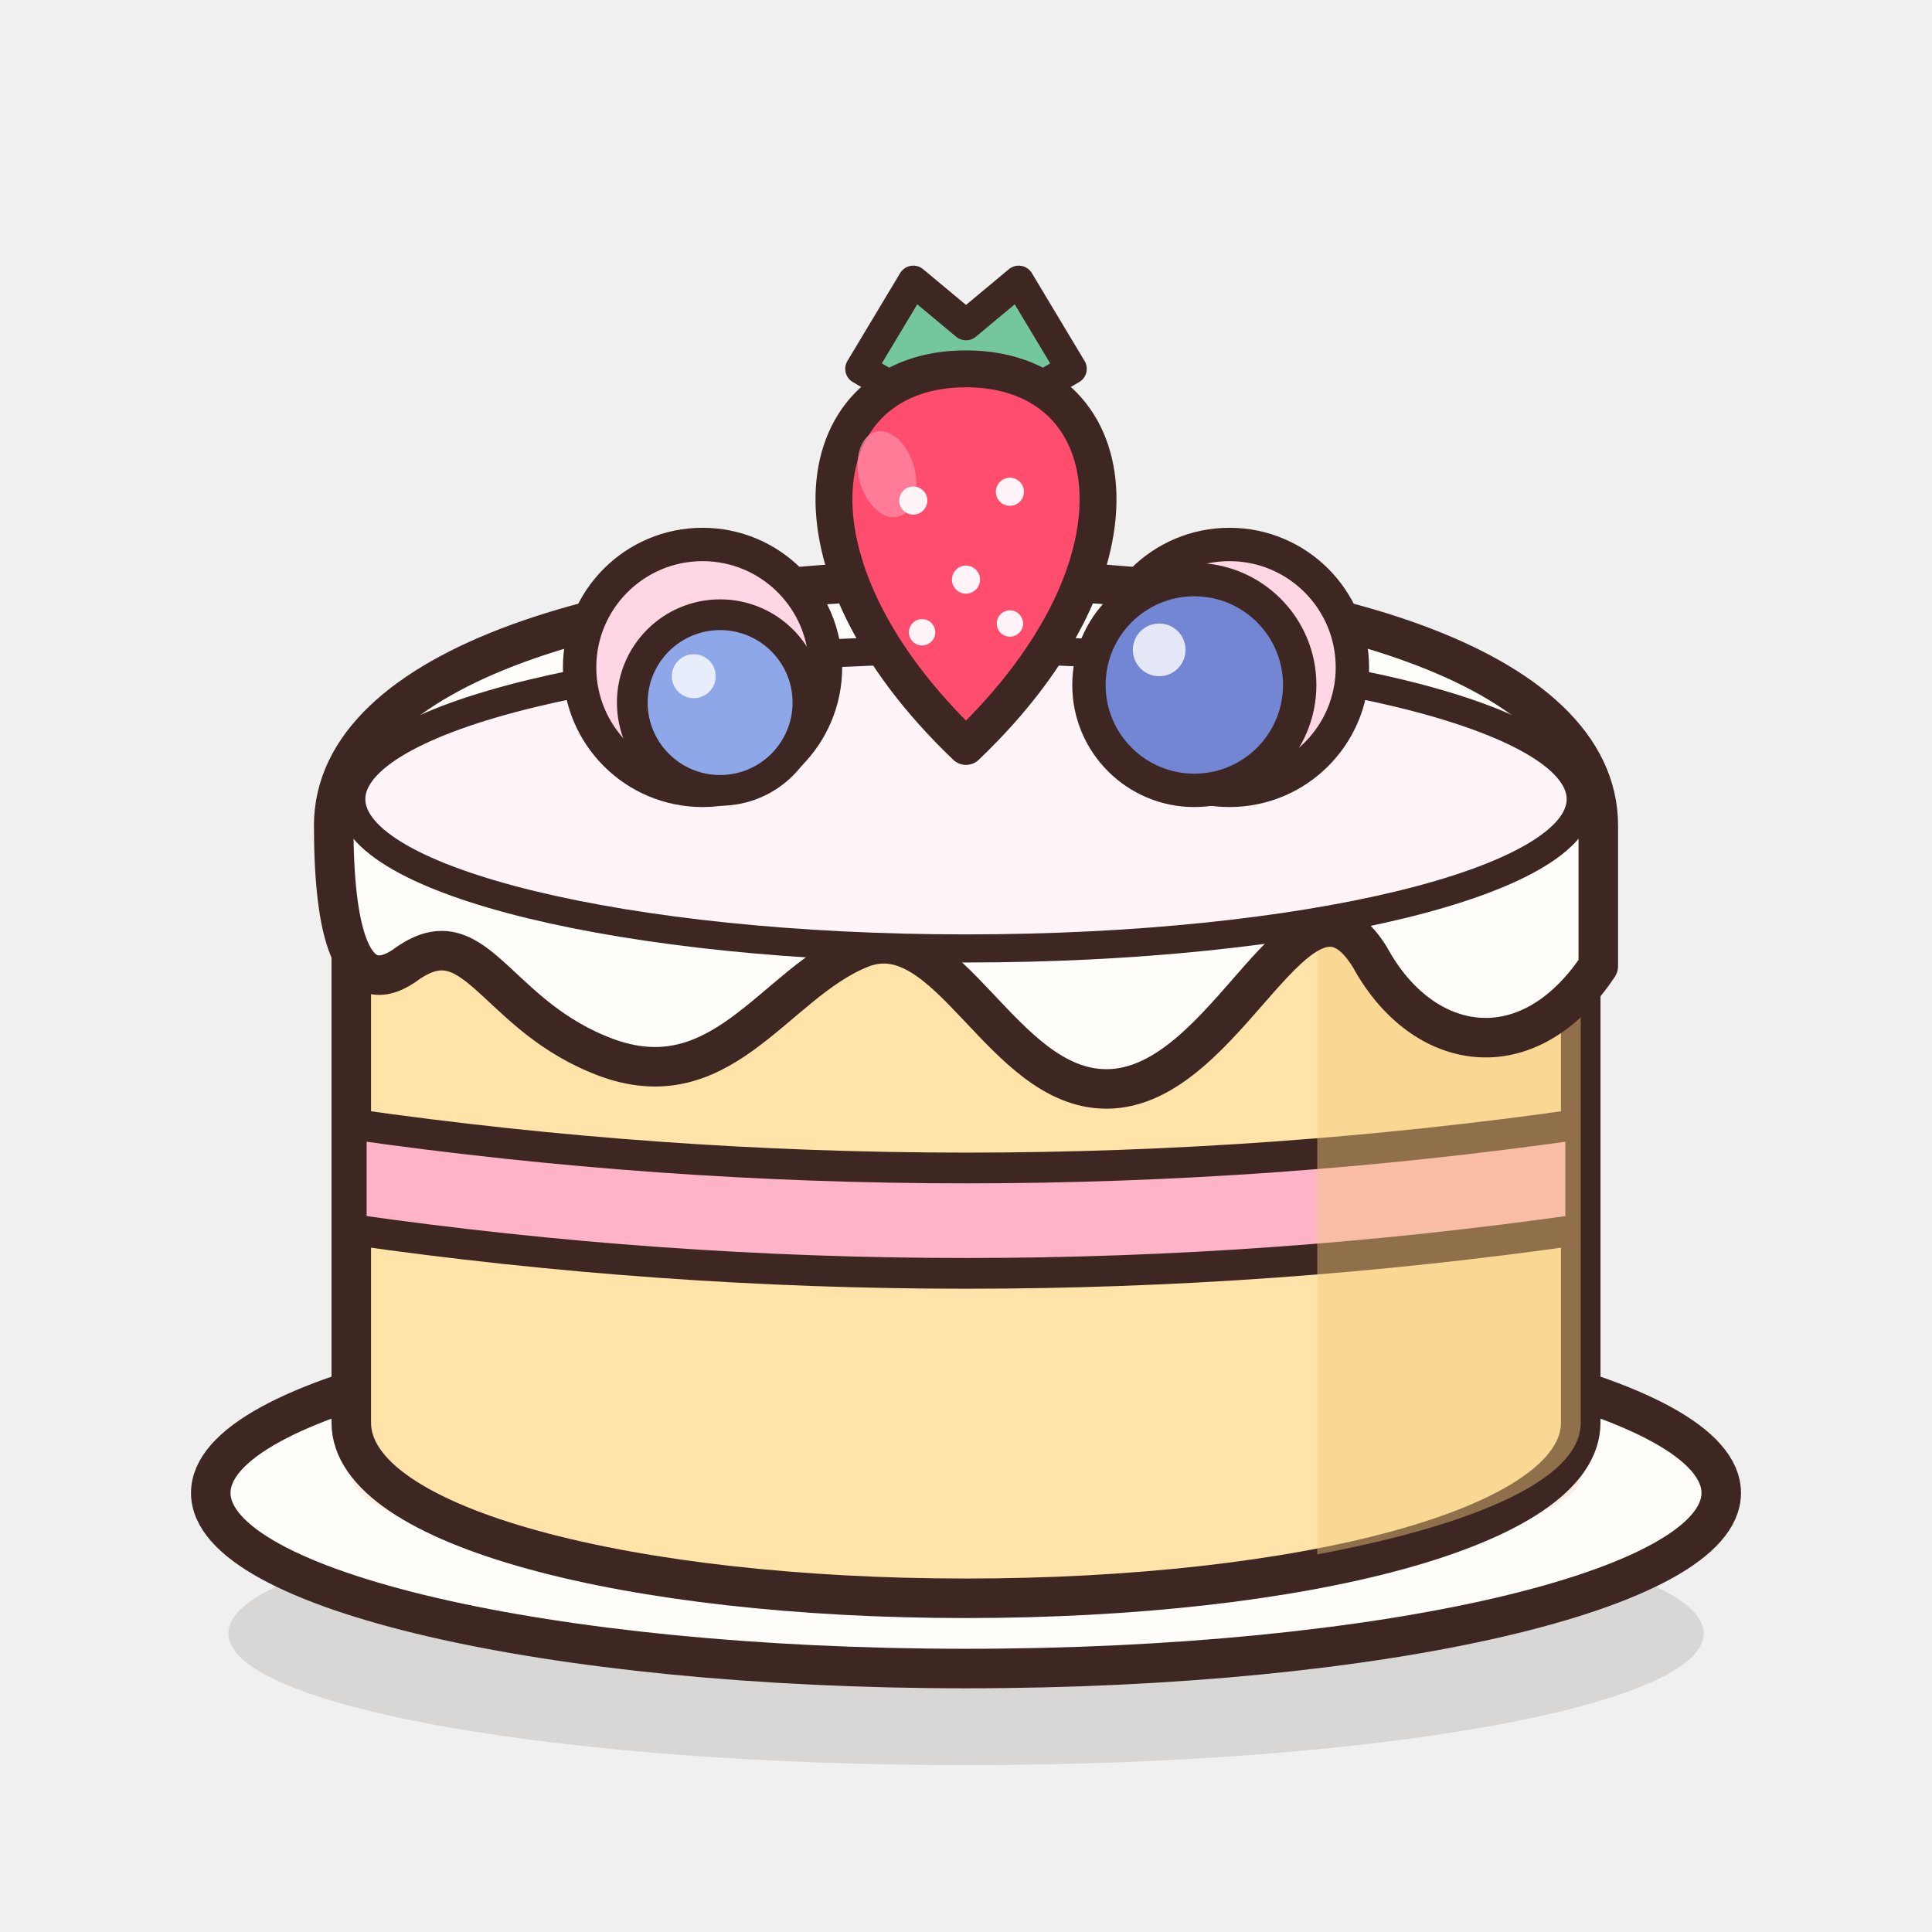
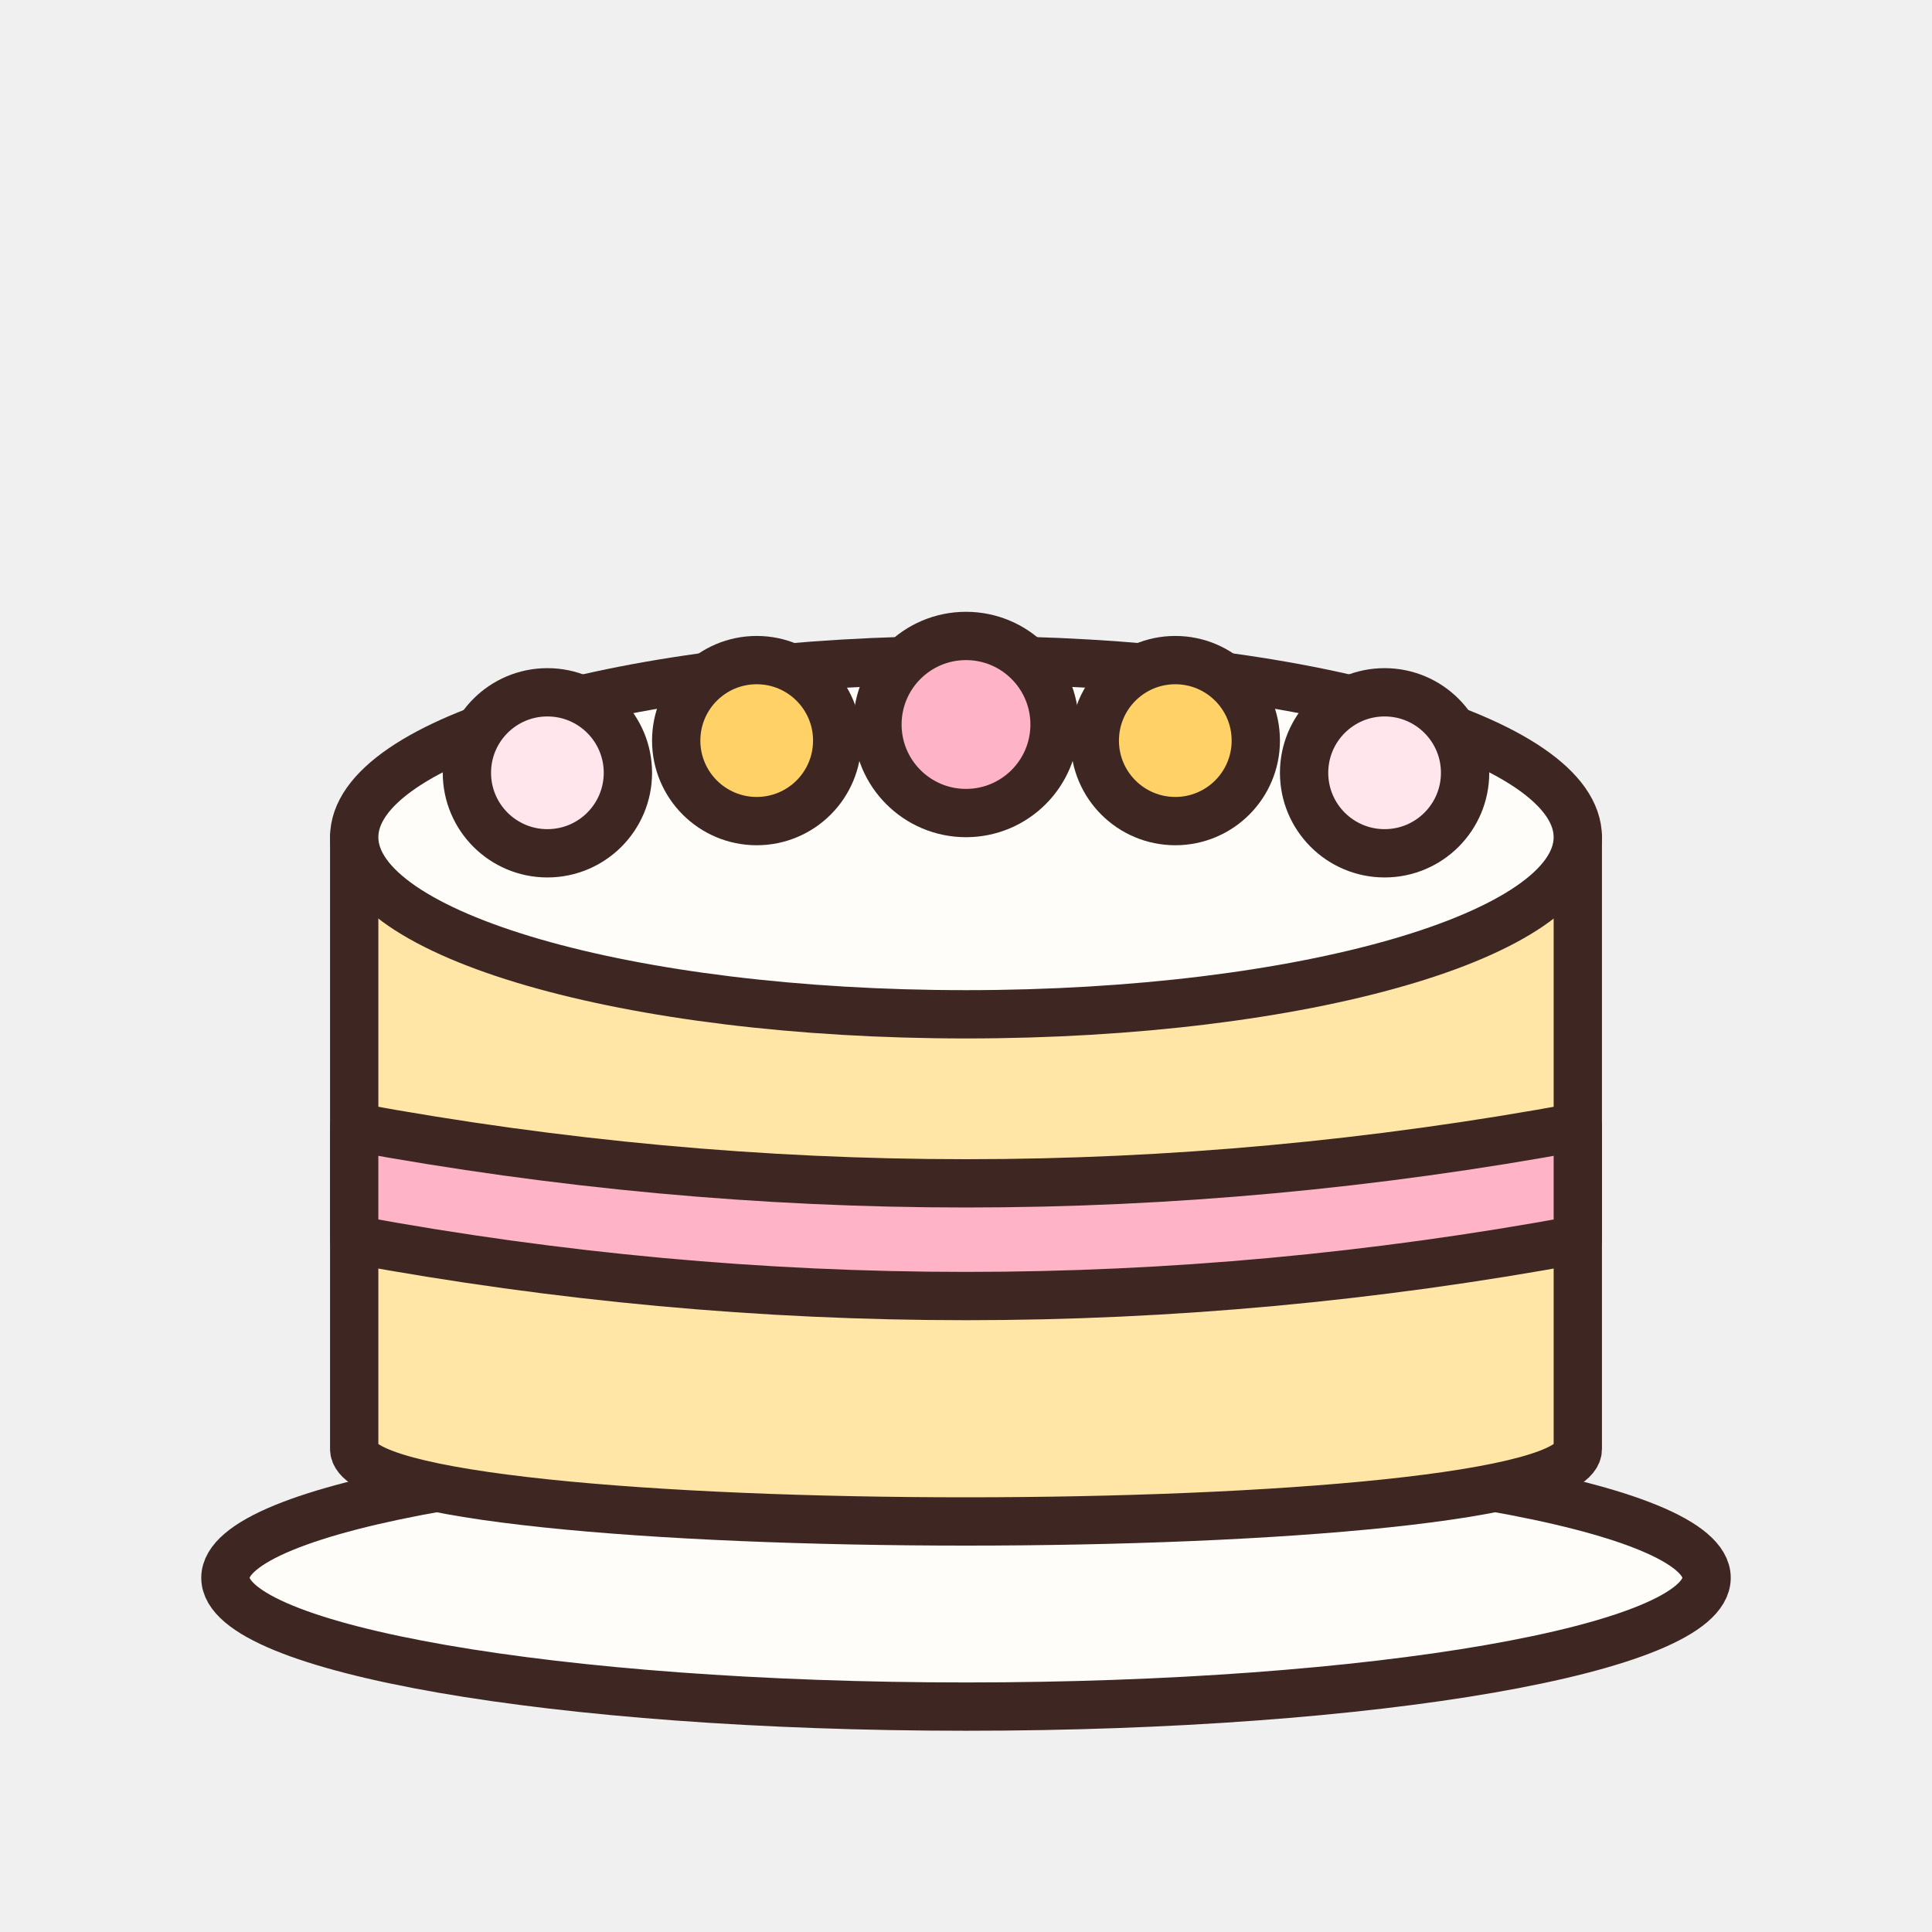
- <svg xmlns="http://www.w3.org/2000/svg" viewBox="0 0 220 220">
-   <ellipse cx="110" cy="186" rx="84" ry="15" fill="#4A3531" opacity="0.14" />
-   <ellipse cx="110" cy="170" rx="86" ry="20" fill="#FFFDF9" stroke="#3E2723" stroke-width="4.5" />
-   <ellipse cx="110" cy="168" rx="70" ry="12" fill="#FFF0E5" />
-   <path d="M40,94 L180,94 L180,162 C180,174 148,182 110,182 C72,182 40,174 40,162 Z" fill="#FFE3A8" stroke="#3E2723" stroke-width="4.5" stroke-linejoin="round" />
-   <path d="M40,128 Q110,138 180,128 L180,140 Q110,150 40,140 Z" fill="#FFB3C6" stroke="#3E2723" stroke-width="3.5" />
-   <path d="M150,94 L180,94 L180,162 C180,169 166,174 150,177 Z" fill="#F2C97D" opacity="0.45" />
-   <path d="M38,94 C38,76 70,66 110,66 C150,66 182,76 182,94 L182,110 C174,122 162,120 156,109 C148,96 140,124 126,124 C114,124 108,104 98,108 C88,112 82,126 68,120 C56,115 54,104 46,110 C40,114 38,106 38,94 Z" fill="#FFFDF9" stroke="#3E2723" stroke-width="4.5" stroke-linejoin="round" />
-   <ellipse cx="110" cy="91" rx="70" ry="17" fill="#FFF5F8" stroke="#3E2723" stroke-width="3.2" />
-   <circle cx="80" cy="76" r="14" fill="#FFD6E4" stroke="#3E2723" stroke-width="3.8" />
-   <circle cx="140" cy="76" r="14" fill="#FFD6E4" stroke="#3E2723" stroke-width="3.8" />
-   <circle cx="136" cy="78" r="12" fill="#7286D3" stroke="#3E2723" stroke-width="3.8" />
-   <circle cx="132" cy="74" r="3" fill="#FFF" opacity="0.8" />
-   <circle cx="82" cy="80" r="10" fill="#8EA7E9" stroke="#3E2723" stroke-width="3.5" />
-   <circle cx="79" cy="77" r="2.5" fill="#FFF" opacity="0.8" />
-   <path d="M98,42 L110,49 L122,42 L116,32 L110,37 L104,32 Z" fill="#74C69D" stroke="#3E2723" stroke-width="3.5" stroke-linejoin="round" />
-   <path d="M110,42 C128,42 132,64 110,85 C88,64 92,42 110,42 Z" fill="#FF4D6D" stroke="#3E2723" stroke-width="4.2" stroke-linejoin="round" />
-   <ellipse cx="101" cy="54" rx="3.2" ry="5" transform="rotate(-15 101 54)" fill="#FF8FAB" opacity="0.7" />
-   <circle cx="104" cy="57" r="1.6" fill="#FFF5F8" />
-   <circle cx="115" cy="56" r="1.6" fill="#FFF5F8" />
-   <circle cx="110" cy="66" r="1.6" fill="#FFF5F8" />
-   <circle cx="105" cy="72" r="1.5" fill="#FFF5F8" />
-   <circle cx="115" cy="71" r="1.5" fill="#FFF5F8" />
+ <svg xmlns="http://www.w3.org/2000/svg" viewBox="0 0 120 120" stroke="#3E2723" stroke-width="3" stroke-linecap="round" stroke-linejoin="round">
+   <ellipse cx="60" cy="98" rx="46" ry="8" fill="#FFFDF9" />
+   <path d="M22,52 L22,90 C22,96 98,96 98,90 L98,52 Z" fill="#FFE6A7" />
+   <path d="M22,70 Q60,77 98,70 L98,77 Q60,84 22,77 Z" fill="#FFB3C6" />
+   <ellipse cx="60" cy="52" rx="38" ry="11" fill="#FFFDF9" />
+   <circle cx="34" cy="48" r="5" fill="#FFE5EC" />
+   <circle cx="47" cy="46" r="5" fill="#FFD166" />
+   <circle cx="60" cy="45" r="5.5" fill="#FFB3C6" />
+   <circle cx="73" cy="46" r="5" fill="#FFD166" />
+   <circle cx="86" cy="48" r="5" fill="#FFE5EC" />
</svg>
